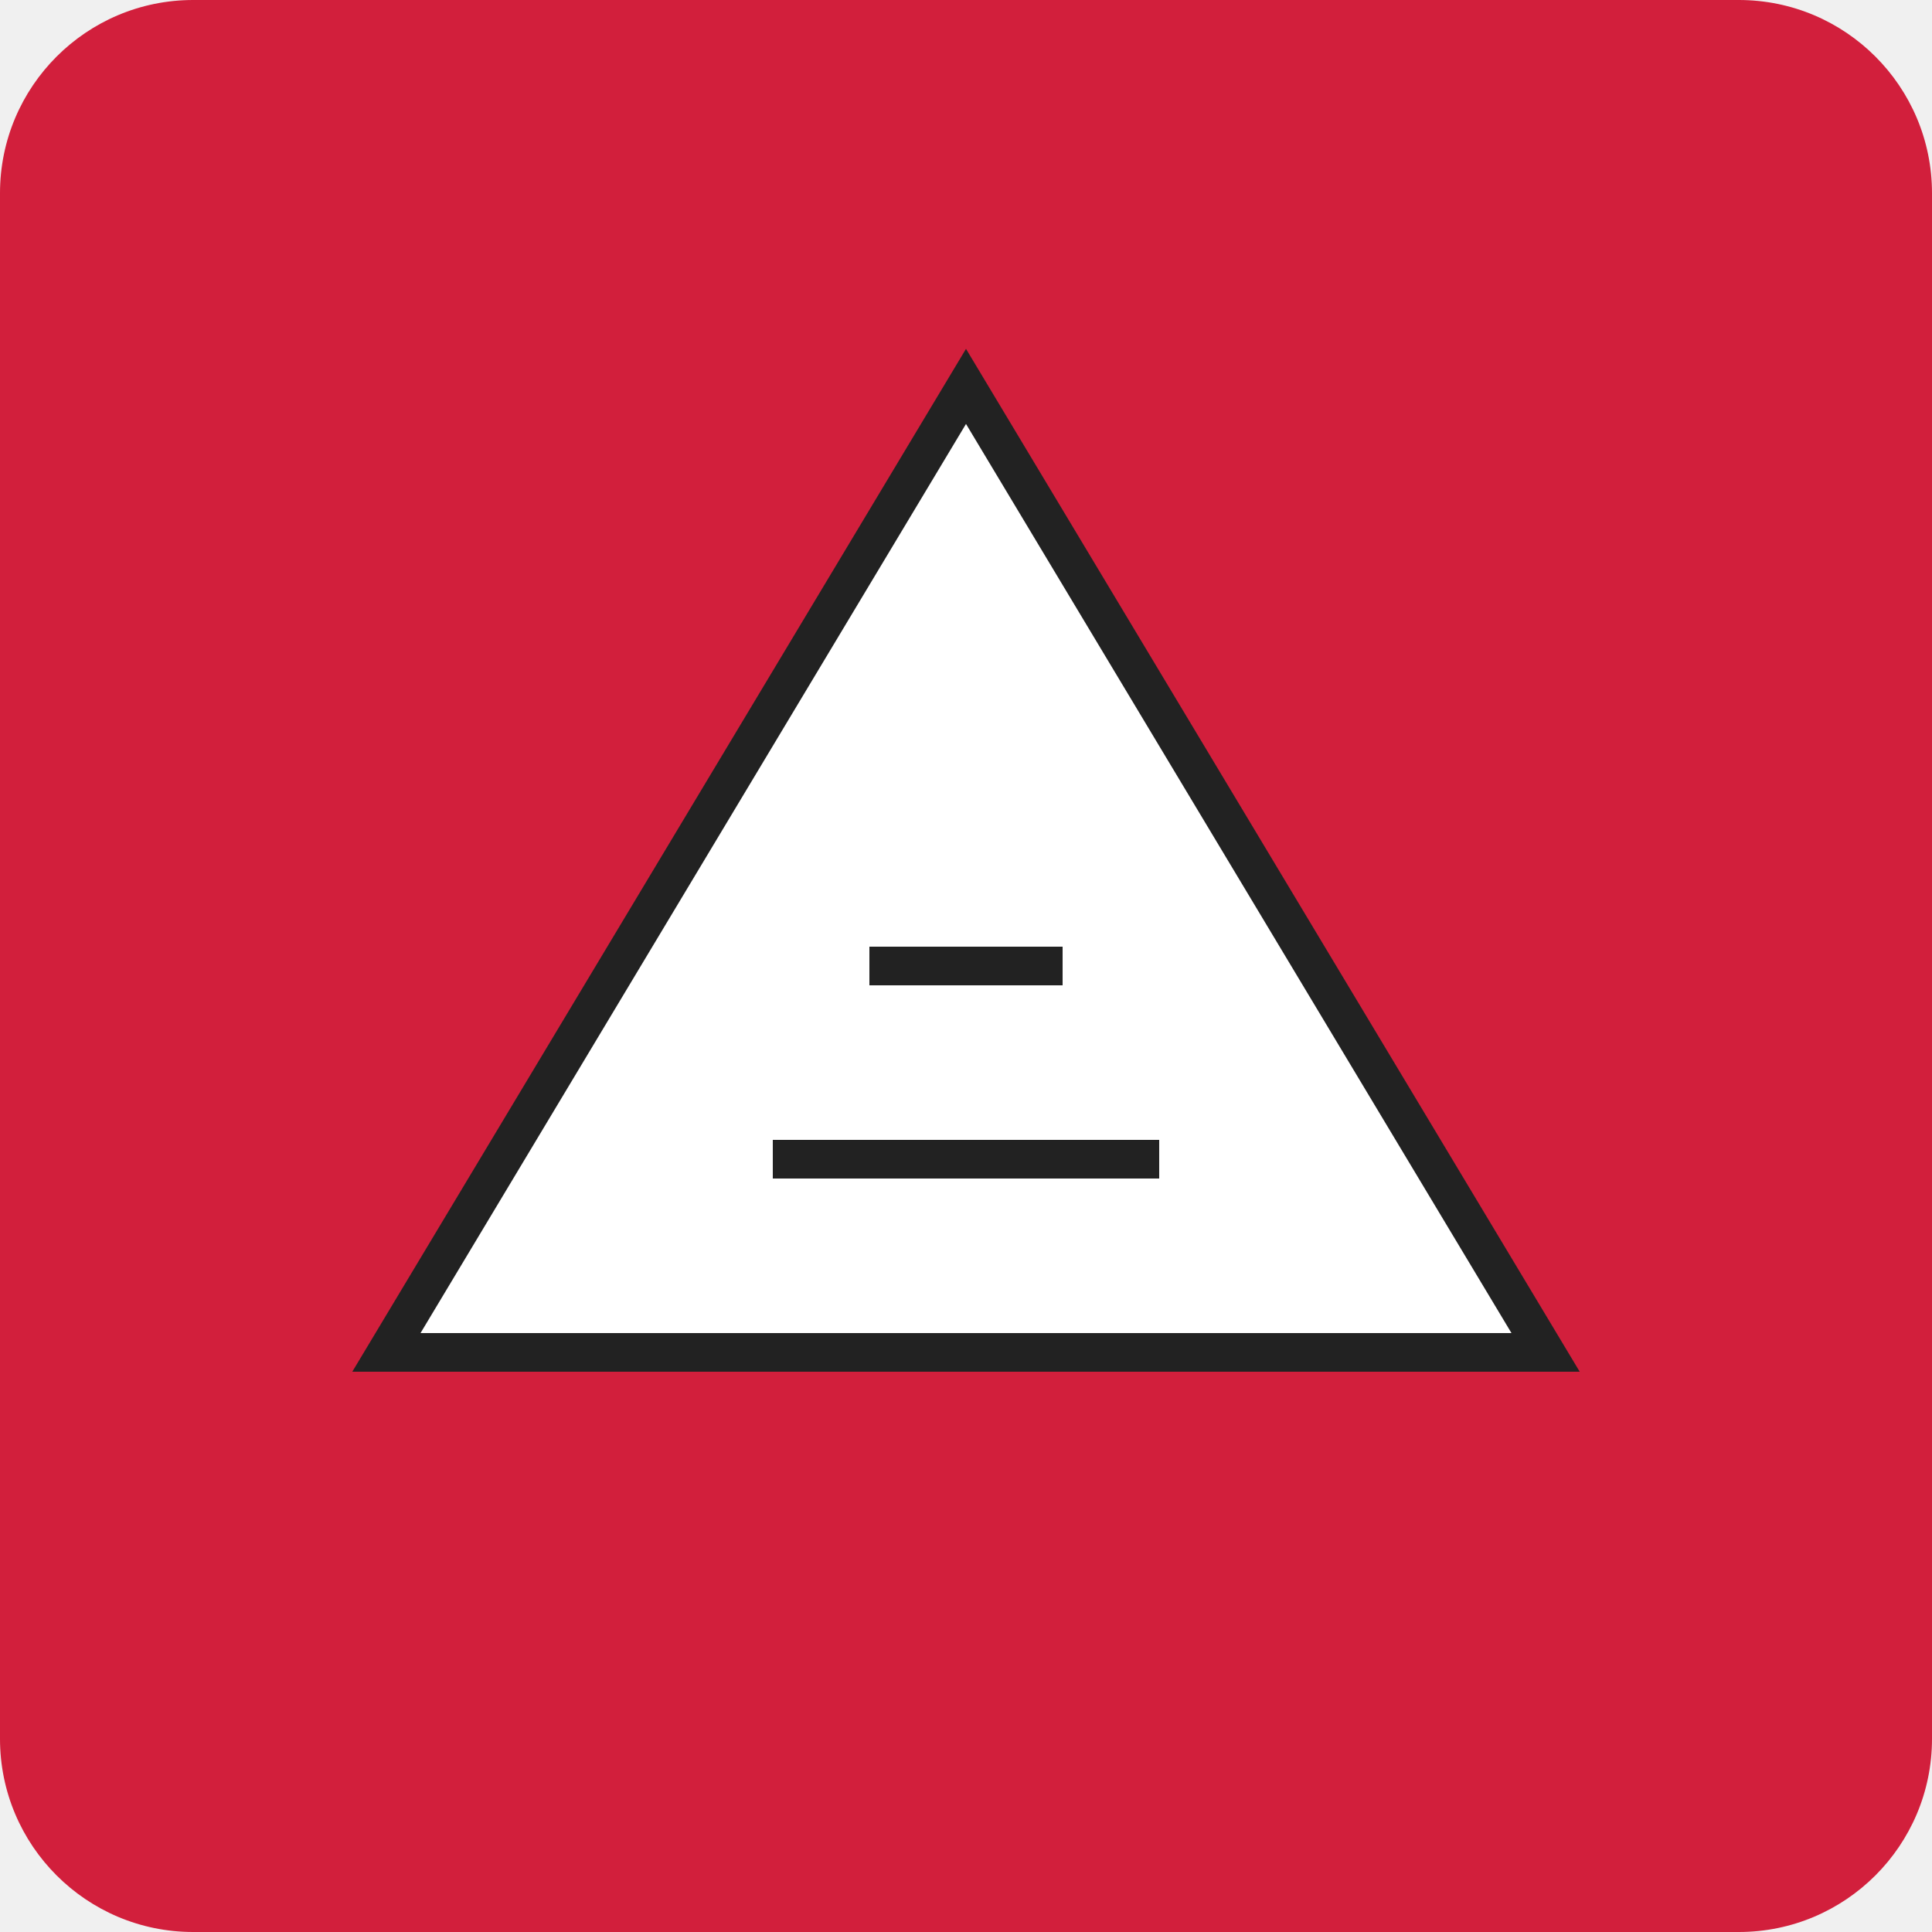
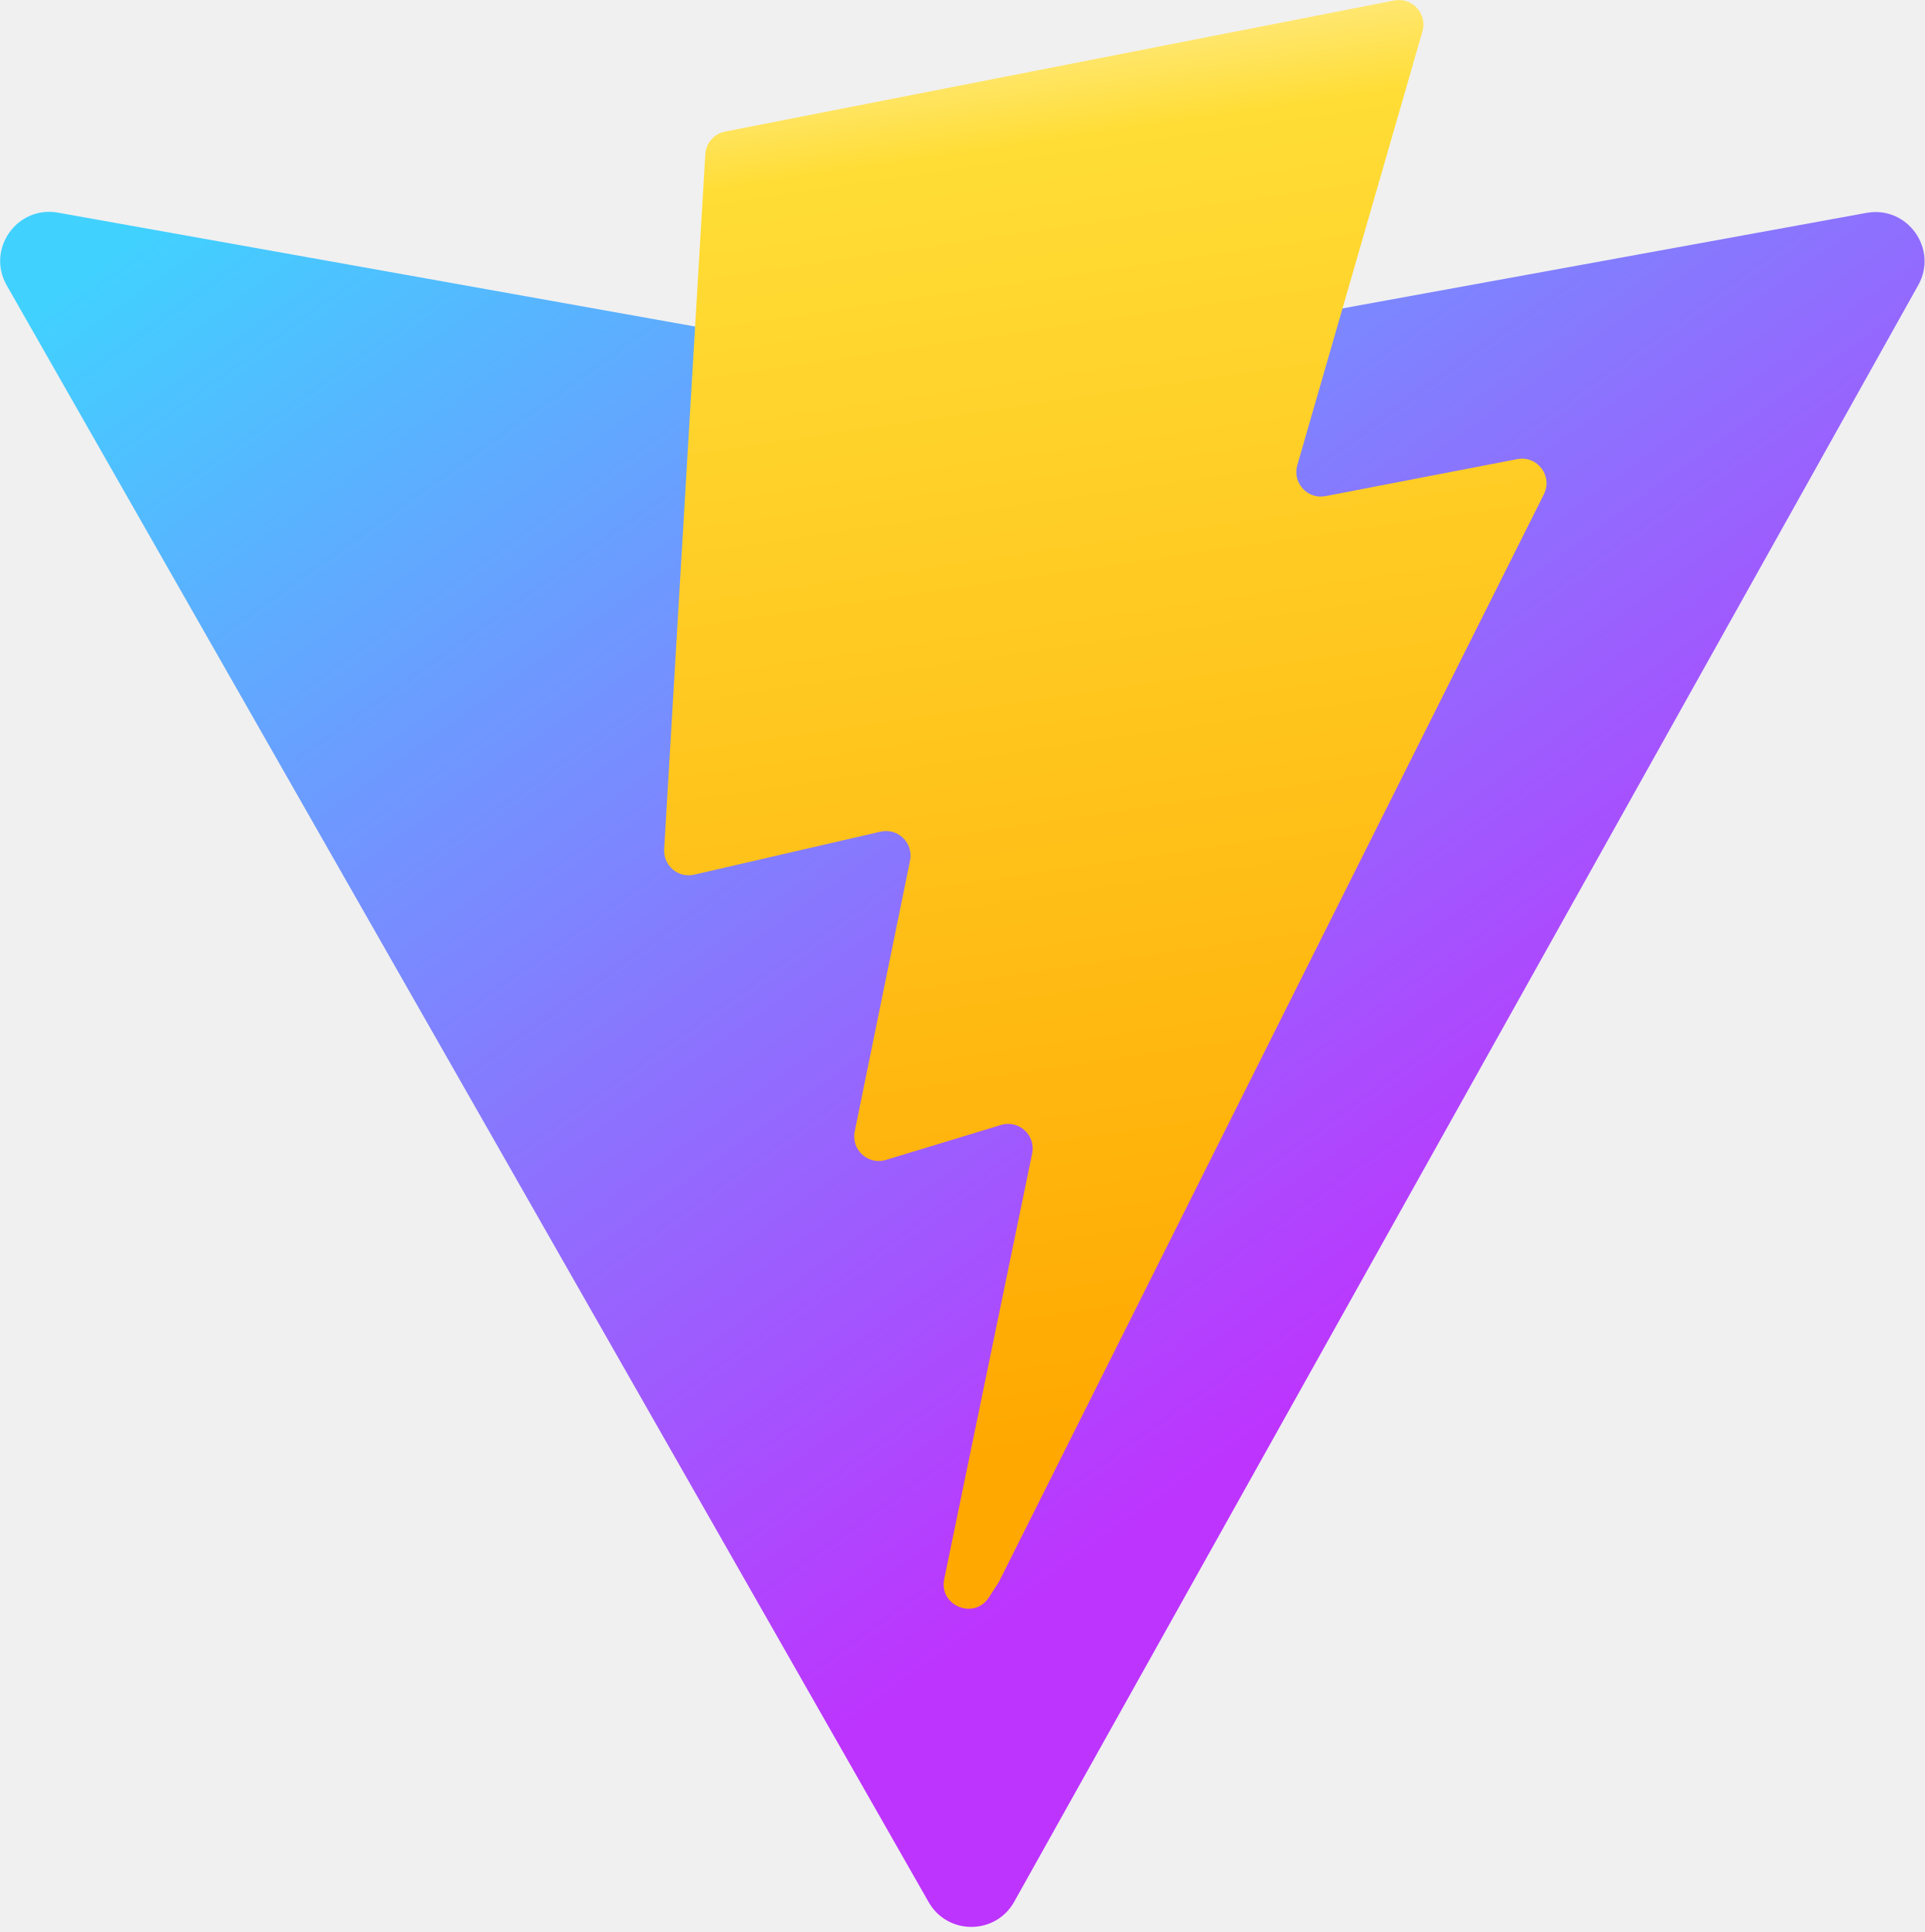
- <svg xmlns="http://www.w3.org/2000/svg" width="100" height="100" viewBox="0 0 100 100">
-   <rect width="100" height="100" rx="10" fill="#D21F3C" />
-   <polygon points="50,20 80,70 20,70" fill="#fff" stroke="#222" stroke-width="2" />
-   <line x1="40" y1="60" x2="60" y2="60" stroke="#222" stroke-width="2" />
-   <line x1="45" y1="50" x2="55" y2="50" stroke="#222" stroke-width="2" />
+ <svg xmlns="http://www.w3.org/2000/svg" aria-hidden="true" role="img" class="iconify iconify--logos" width="31.88" height="32" preserveAspectRatio="xMidYMid meet" viewBox="0 0 256 257">
+   <defs>
+     <linearGradient id="IconifyId1813088fe1fbc01fb466" x1="-.828%" x2="57.636%" y1="7.652%" y2="78.411%">
+       <stop offset="0%" stop-color="#41D1FF" />
+       <stop offset="100%" stop-color="#BD34FE" />
+     </linearGradient>
+     <linearGradient id="IconifyId1813088fe1fbc01fb467" x1="43.376%" x2="50.316%" y1="2.242%" y2="89.03%">
+       <stop offset="0%" stop-color="#FFEA83" />
+       <stop offset="8.333%" stop-color="#FFDD35" />
+       <stop offset="100%" stop-color="#FFA800" />
+     </linearGradient>
+   </defs>
+   <path fill="url(#IconifyId1813088fe1fbc01fb466)" d="M255.153 37.938L134.897 252.976c-2.483 4.44-8.862 4.466-11.382.048L.875 37.958c-2.746-4.814 1.371-10.646 6.827-9.67l120.385 21.517a6.537 6.537 0 0 0 2.322-.004l117.867-21.483c5.438-.991 9.574 4.796 6.877 9.62Z" />
+   <path fill="url(#IconifyId1813088fe1fbc01fb467)" d="M185.432.063L96.44 17.501a3.268 3.268 0 0 0-2.634 3.014l-5.474 92.456a3.268 3.268 0 0 0 3.997 3.378l24.777-5.718c2.318-.535 4.413 1.507 3.936 3.838l-7.361 36.047c-.495 2.426 1.782 4.5 4.151 3.78l15.304-4.649c2.372-.72 4.652 1.36 4.15 3.788l-11.698 56.621c-.732 3.542 3.979 5.473 5.943 2.437l1.313-2.028l72.516-144.72c1.215-2.423-.88-5.186-3.54-4.672l-25.505 4.922c-2.396.462-4.435-1.77-3.759-4.114l16.646-57.705c.677-2.35-1.37-4.583-3.769-4.113Z" />
</svg>
